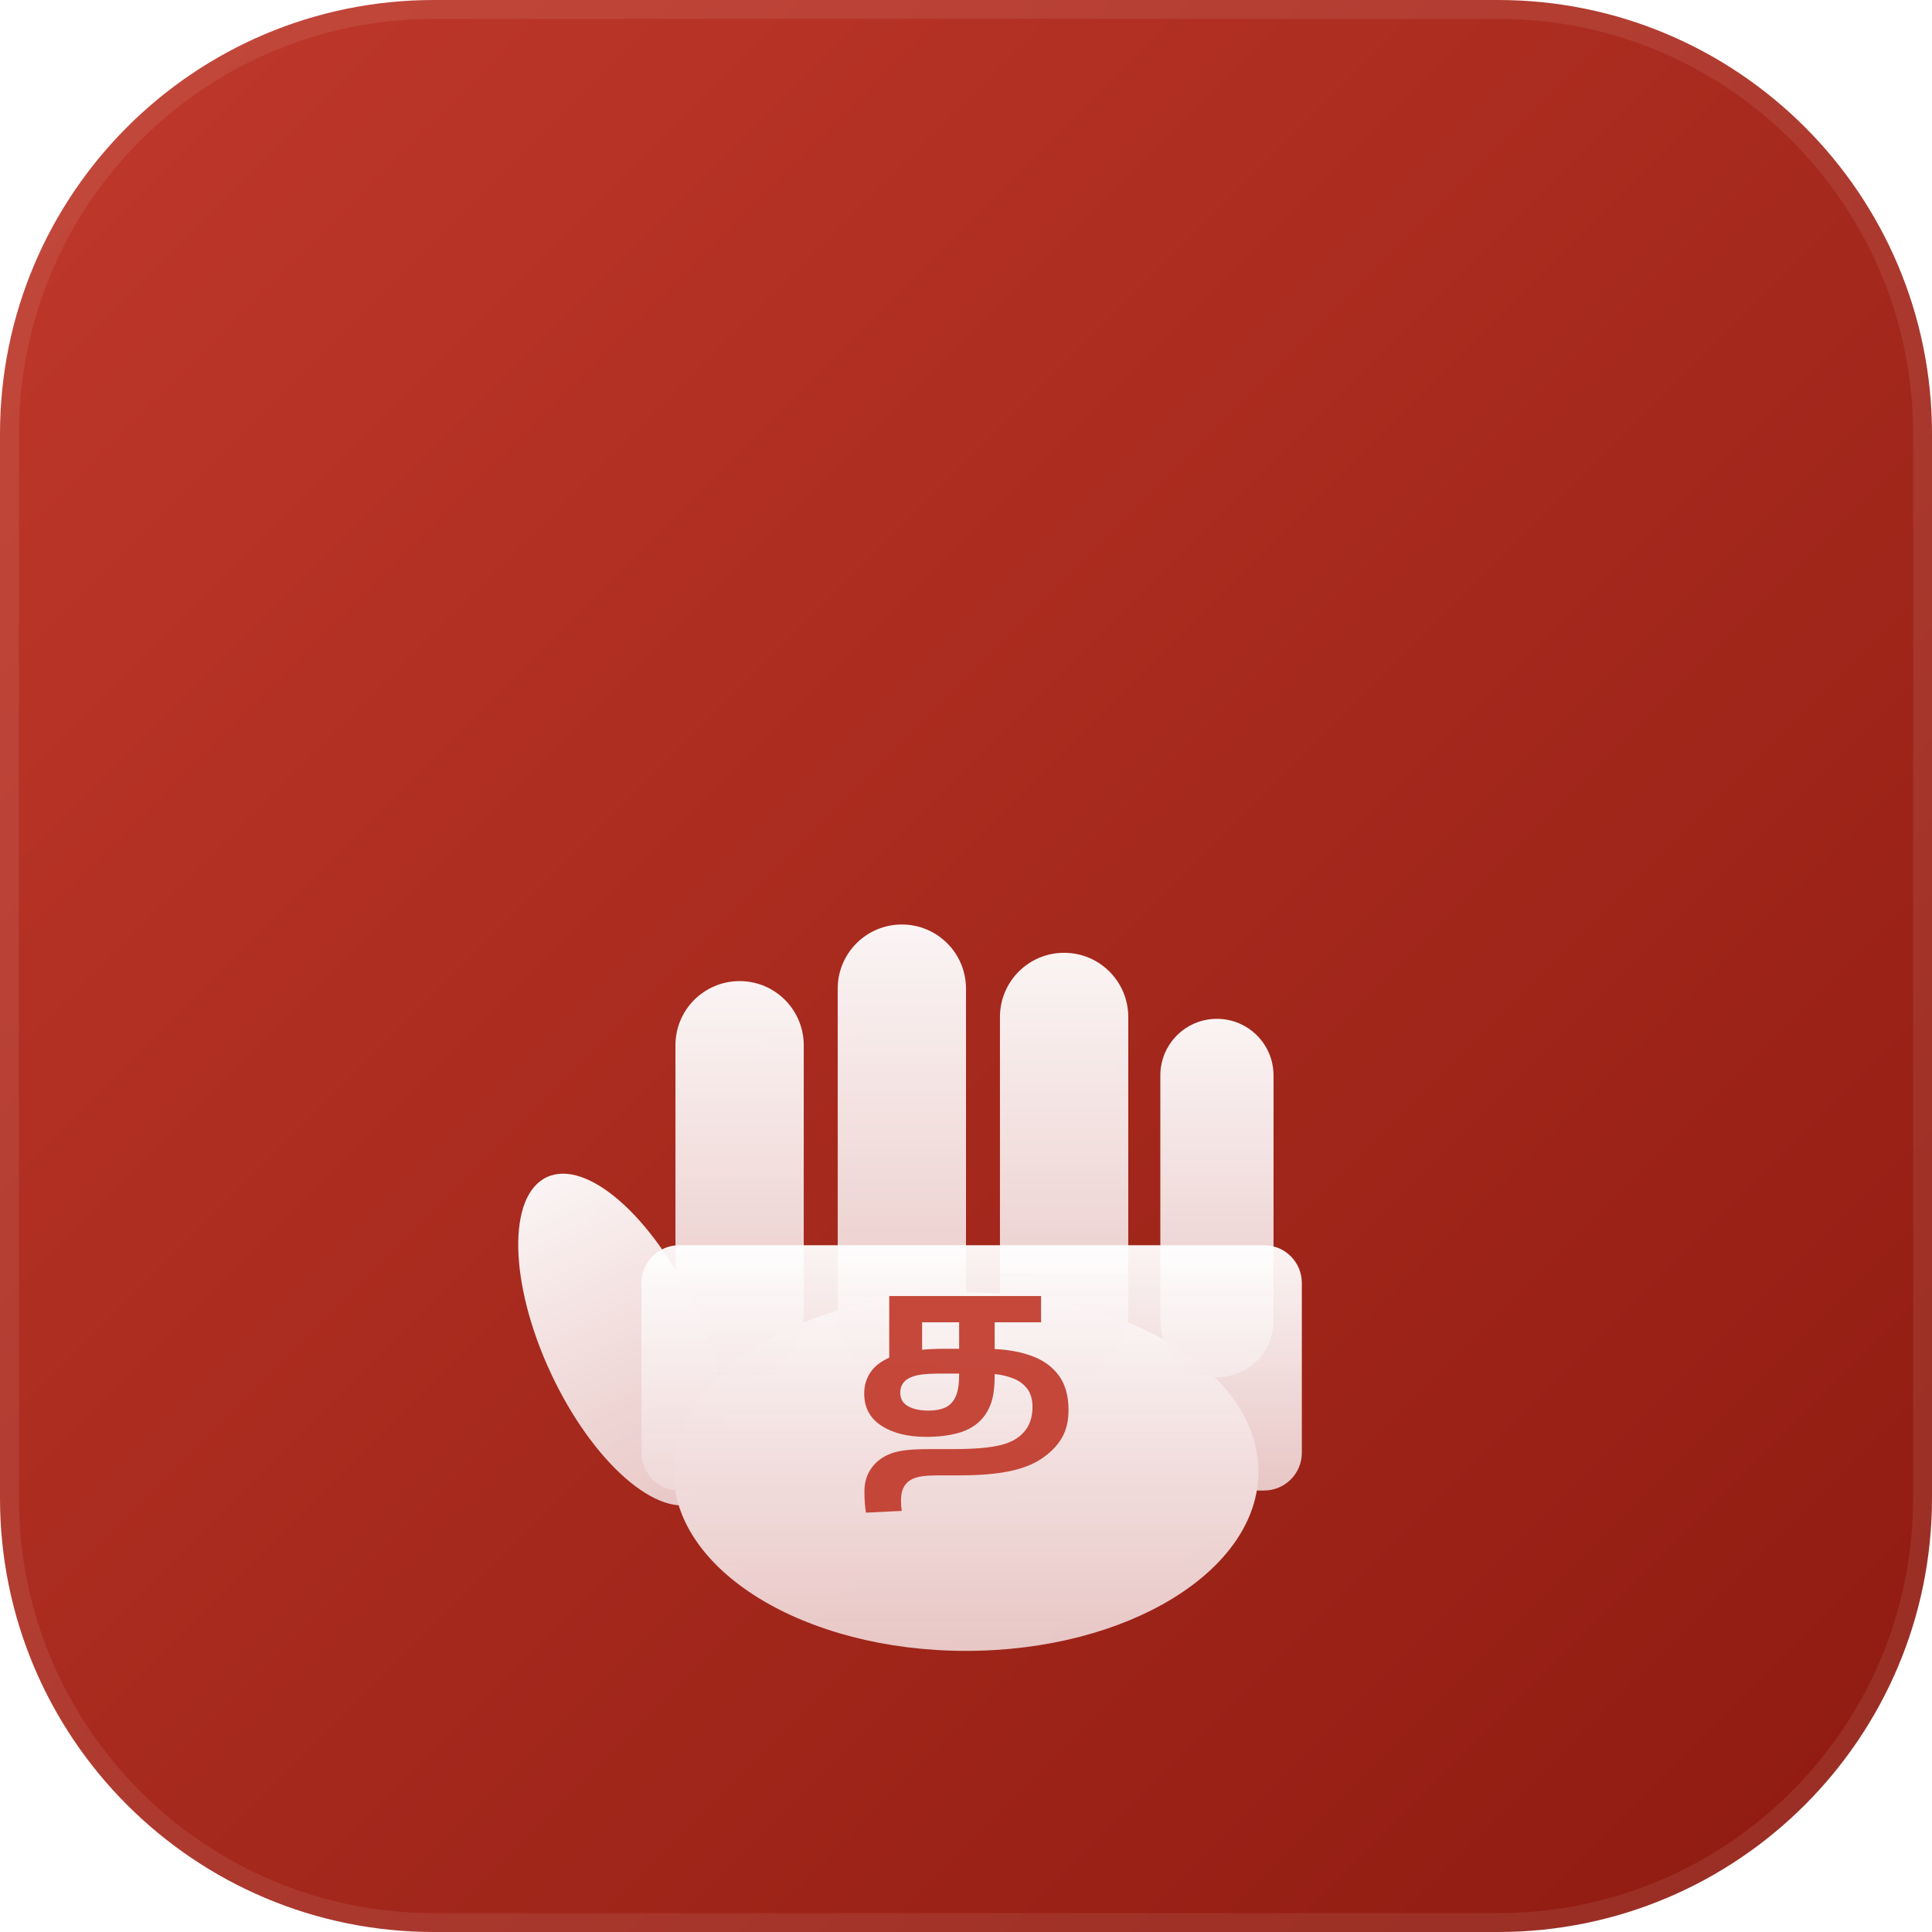
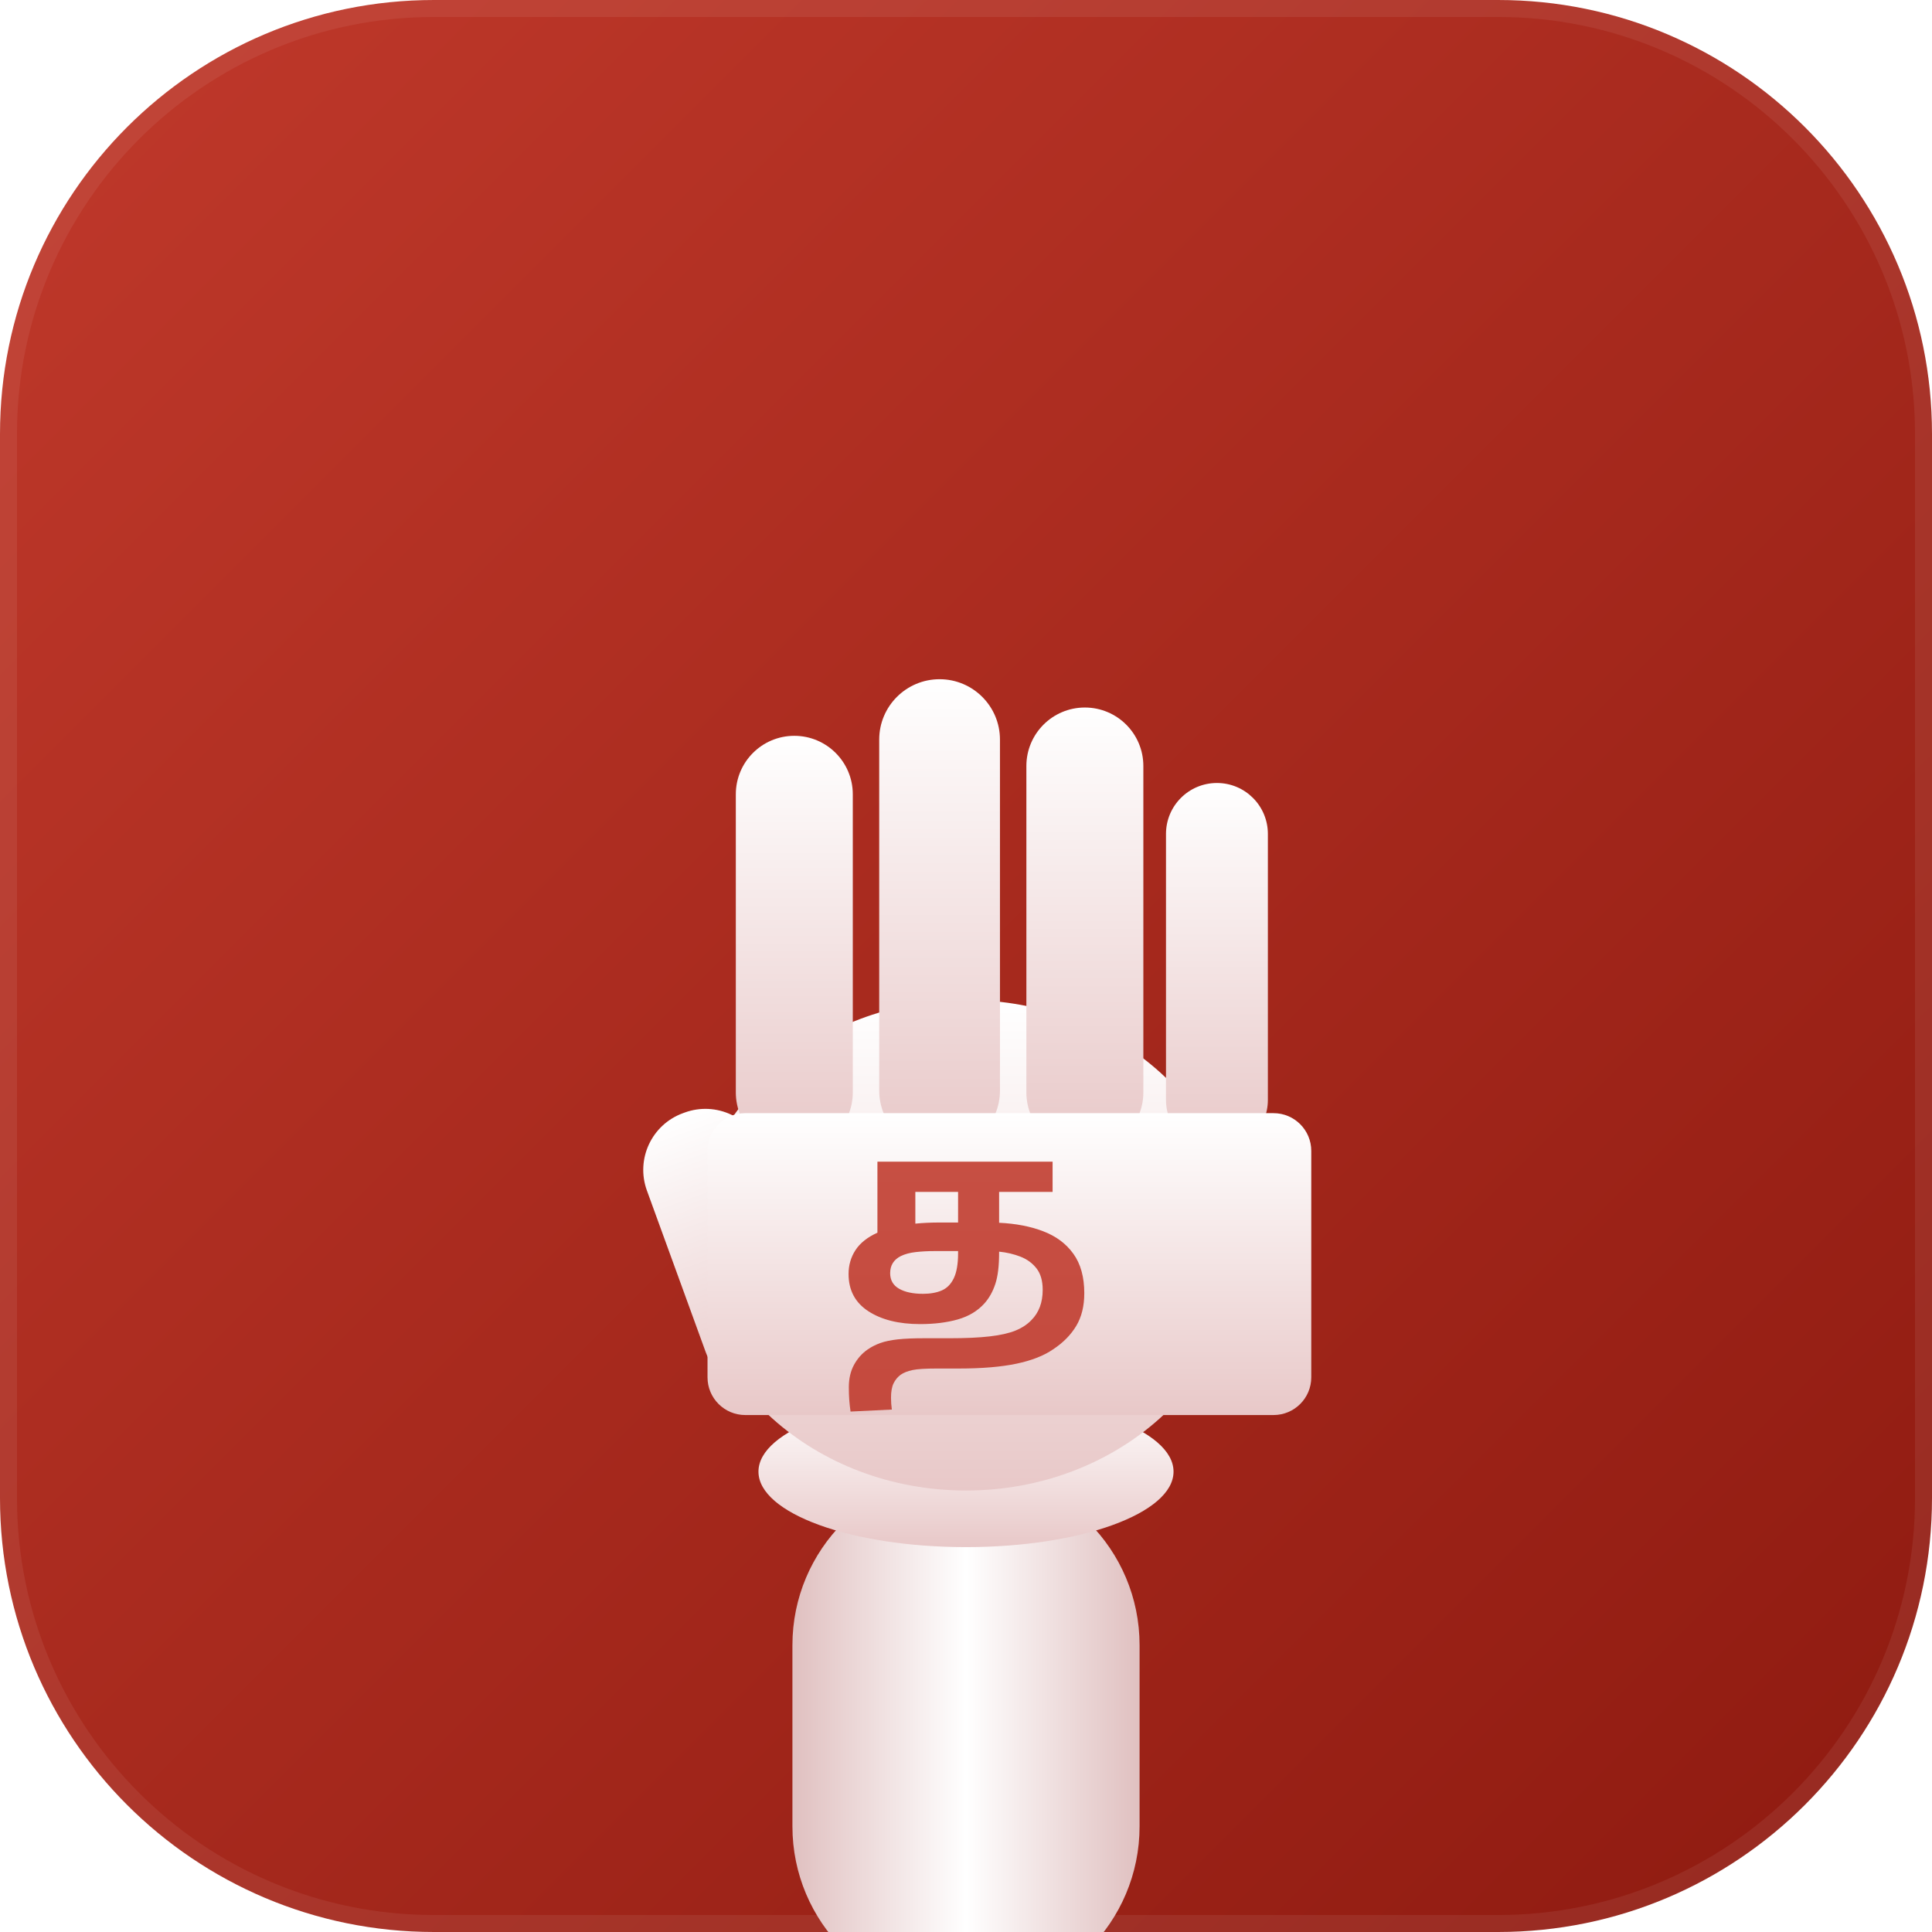
<svg xmlns="http://www.w3.org/2000/svg" viewBox="0 0 1024 1024" width="1024" height="1024">
  <defs>
    <linearGradient id="bg" x1="0%" y1="0%" x2="100%" y2="100%">
      <stop offset="0%" style="stop-color:#c0392b" />
      <stop offset="100%" style="stop-color:#8e1a10" />
    </linearGradient>
-     <linearGradient id="handGrad" x1="0%" y1="0%" x2="0%" y2="100%">
-       <stop offset="0%" style="stop-color:#ffffff;stop-opacity:0.95" />
-       <stop offset="100%" style="stop-color:#f0d9d9;stop-opacity:0.9" />
+     <linearGradient id="skinGrad" x1="0%" y1="0%" x2="0%" y2="100%">
+       <stop offset="0%" style="stop-color:#ffffff;stop-opacity:1" />
+       <stop offset="100%" style="stop-color:#e8c8c8;stop-opacity:1" />
+     </linearGradient>
+     <linearGradient id="armGrad" x1="0%" y1="0%" x2="100%" y2="0%">
+       <stop offset="0%" style="stop-color:#e0c0c0" />
+       <stop offset="50%" style="stop-color:#ffffff" />
+       <stop offset="100%" style="stop-color:#e0c0c0" />
    </linearGradient>
  </defs>
  <rect width="1024" height="1024" rx="230" ry="230" fill="url(#bg)" />
-   <rect width="1024" height="1024" rx="230" ry="230" fill="none" stroke="rgba(255,255,255,0.08)" stroke-width="20" />
-   <ellipse cx="512" cy="780" rx="155" ry="95" fill="url(#handGrad)" />
-   <ellipse cx="330" cy="710" rx="42" ry="95" fill="url(#handGrad)" transform="rotate(-25 330 710)" />
-   <rect x="358" y="520" width="68" height="210" rx="34" fill="url(#handGrad)" />
-   <rect x="444" y="490" width="68" height="240" rx="34" fill="url(#handGrad)" />
-   <rect x="530" y="505" width="68" height="225" rx="34" fill="url(#handGrad)" />
-   <rect x="615" y="540" width="60" height="190" rx="30" fill="url(#handGrad)" />
-   <rect x="340" y="660" width="350" height="130" rx="20" fill="url(#handGrad)" />
-   <text x="512" y="760" font-family="'Noto Sans Tamil', 'Tamil Sangam MN', Arial, sans-serif" font-size="130" font-weight="bold" text-anchor="middle" fill="#c0392b" opacity="0.92">த</text>
+   <rect width="1024" height="1024" rx="230" ry="230" fill="none" stroke="rgba(255,255,255,0.07)" stroke-width="18" />
+   <rect x="420" y="780" width="184" height="280" rx="92" fill="url(#armGrad)" />
+   <ellipse cx="512" cy="780" rx="110" ry="40" fill="url(#skinGrad)" />
+   <ellipse cx="512" cy="660" rx="145" ry="130" fill="url(#skinGrad)" />
+   <rect x="330" y="590" width="65" height="155" rx="32" fill="url(#skinGrad)" transform="rotate(-20 362 590)" />
+   <rect x="390" y="390" width="62" height="220" rx="31" fill="url(#skinGrad)" />
+   <rect x="466" y="360" width="64" height="250" rx="32" fill="url(#skinGrad)" />
+   <rect x="544" y="375" width="62" height="235" rx="31" fill="url(#skinGrad)" />
+   <rect x="618" y="415" width="54" height="195" rx="27" fill="url(#skinGrad)" />
+   <rect x="375" y="590" width="320" height="160" rx="20" fill="url(#skinGrad)" />
+   <text x="512" y="700" font-family="'Noto Sans Tamil', 'Tamil Sangam MN', 'InaiMathi', Arial Unicode MS, sans-serif" font-size="150" font-weight="bold" text-anchor="middle" fill="#c0392b" opacity="0.88">த</text>
</svg>
